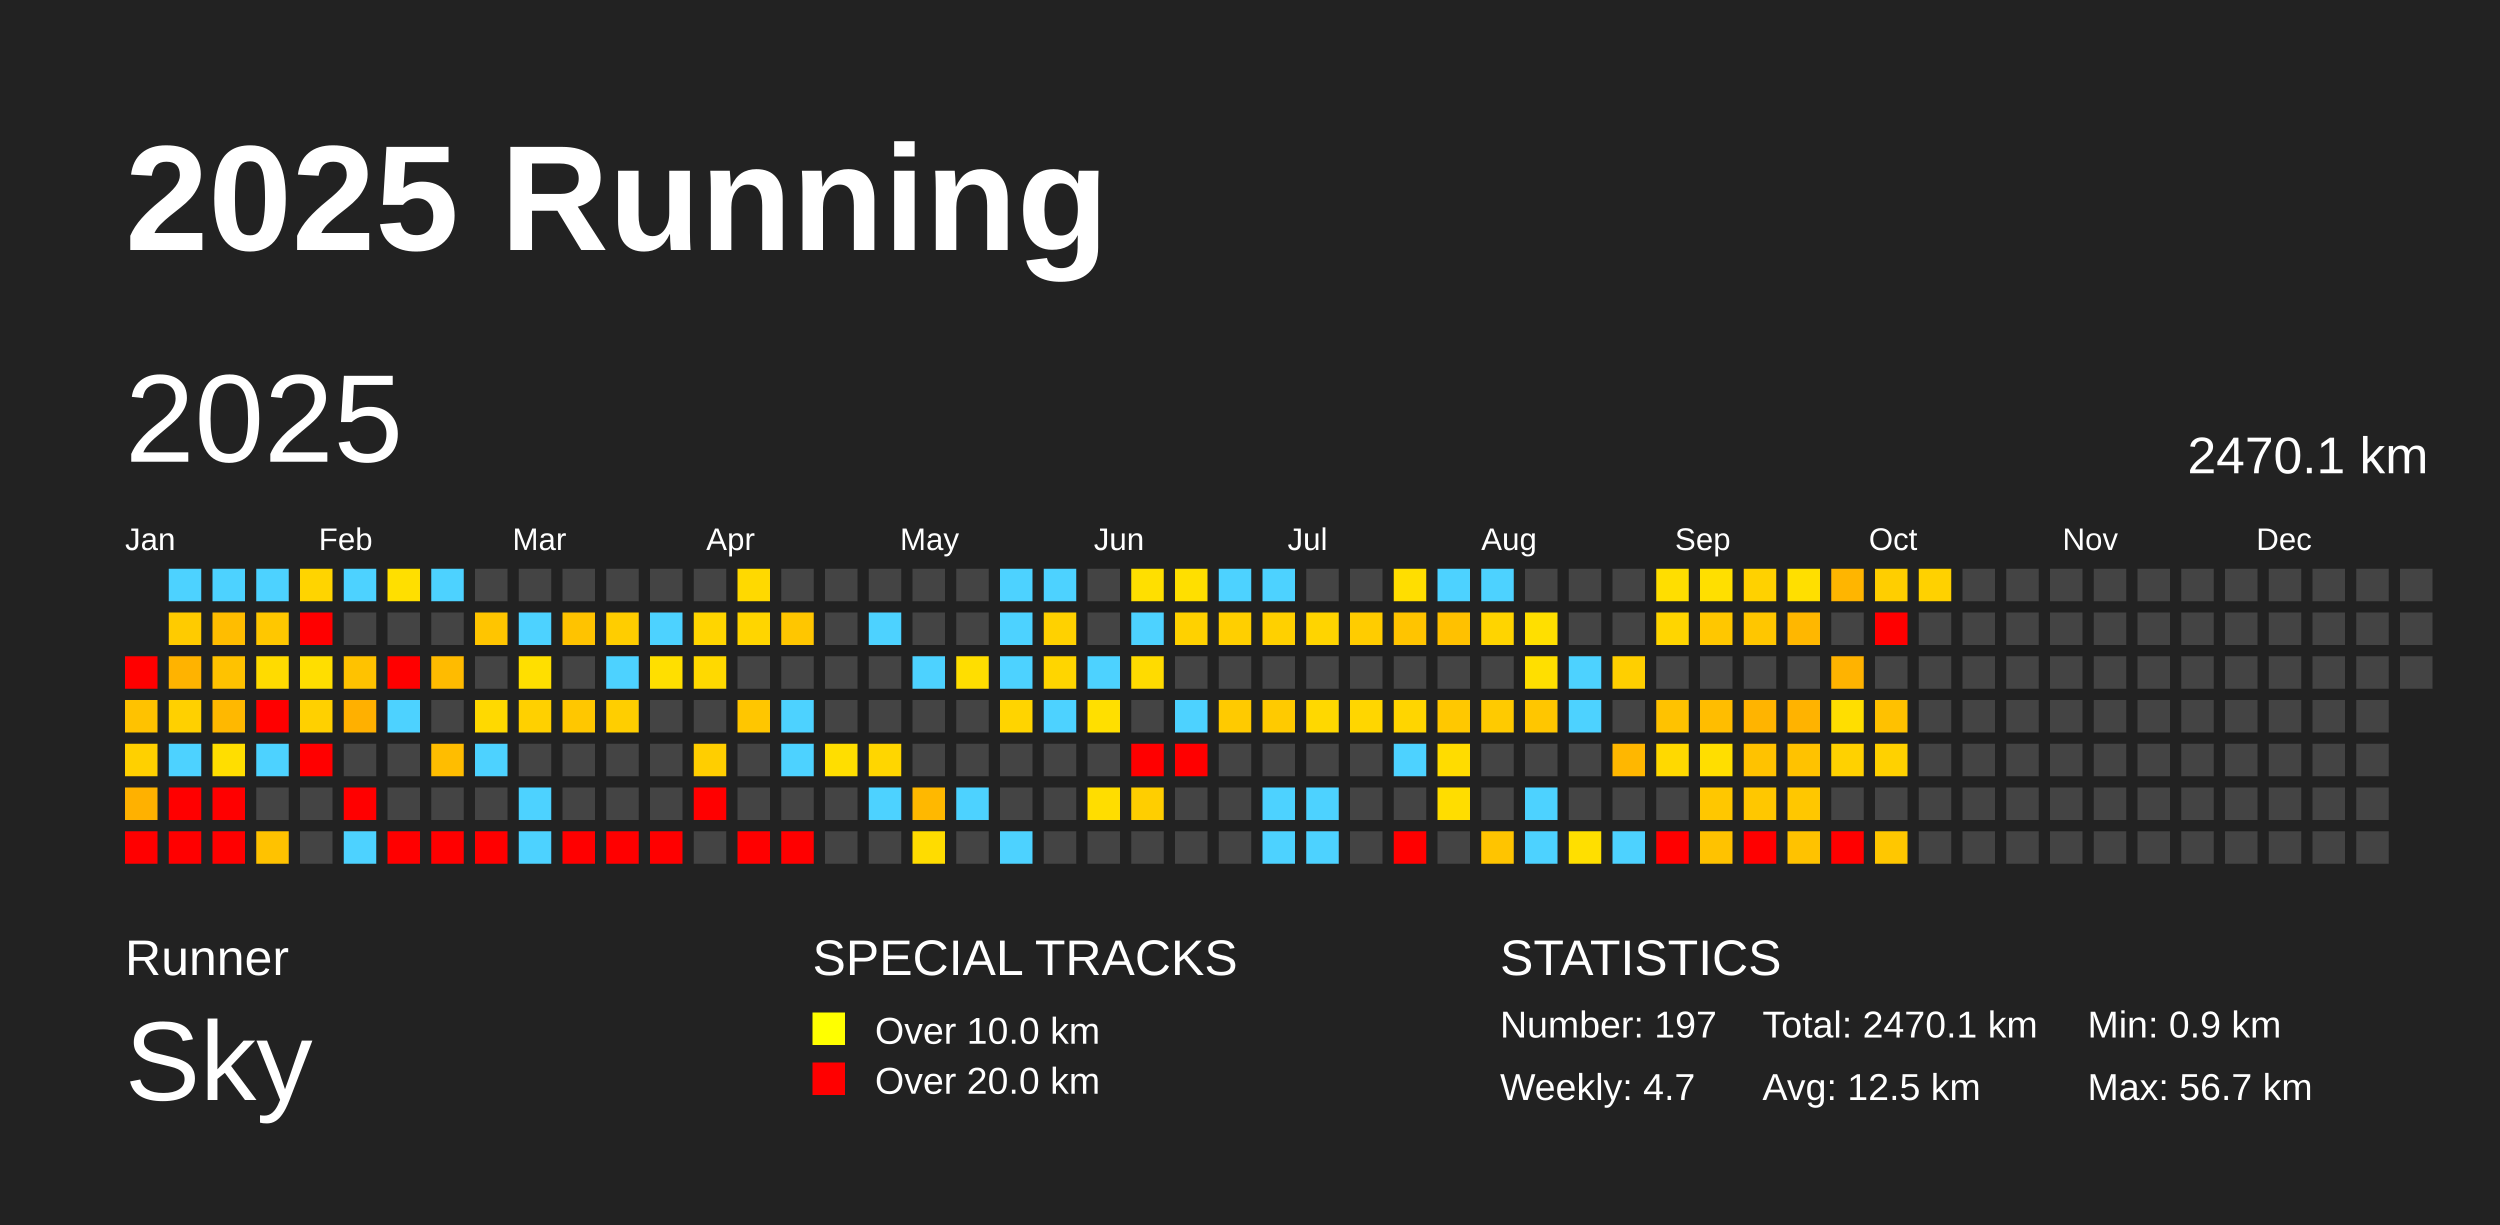
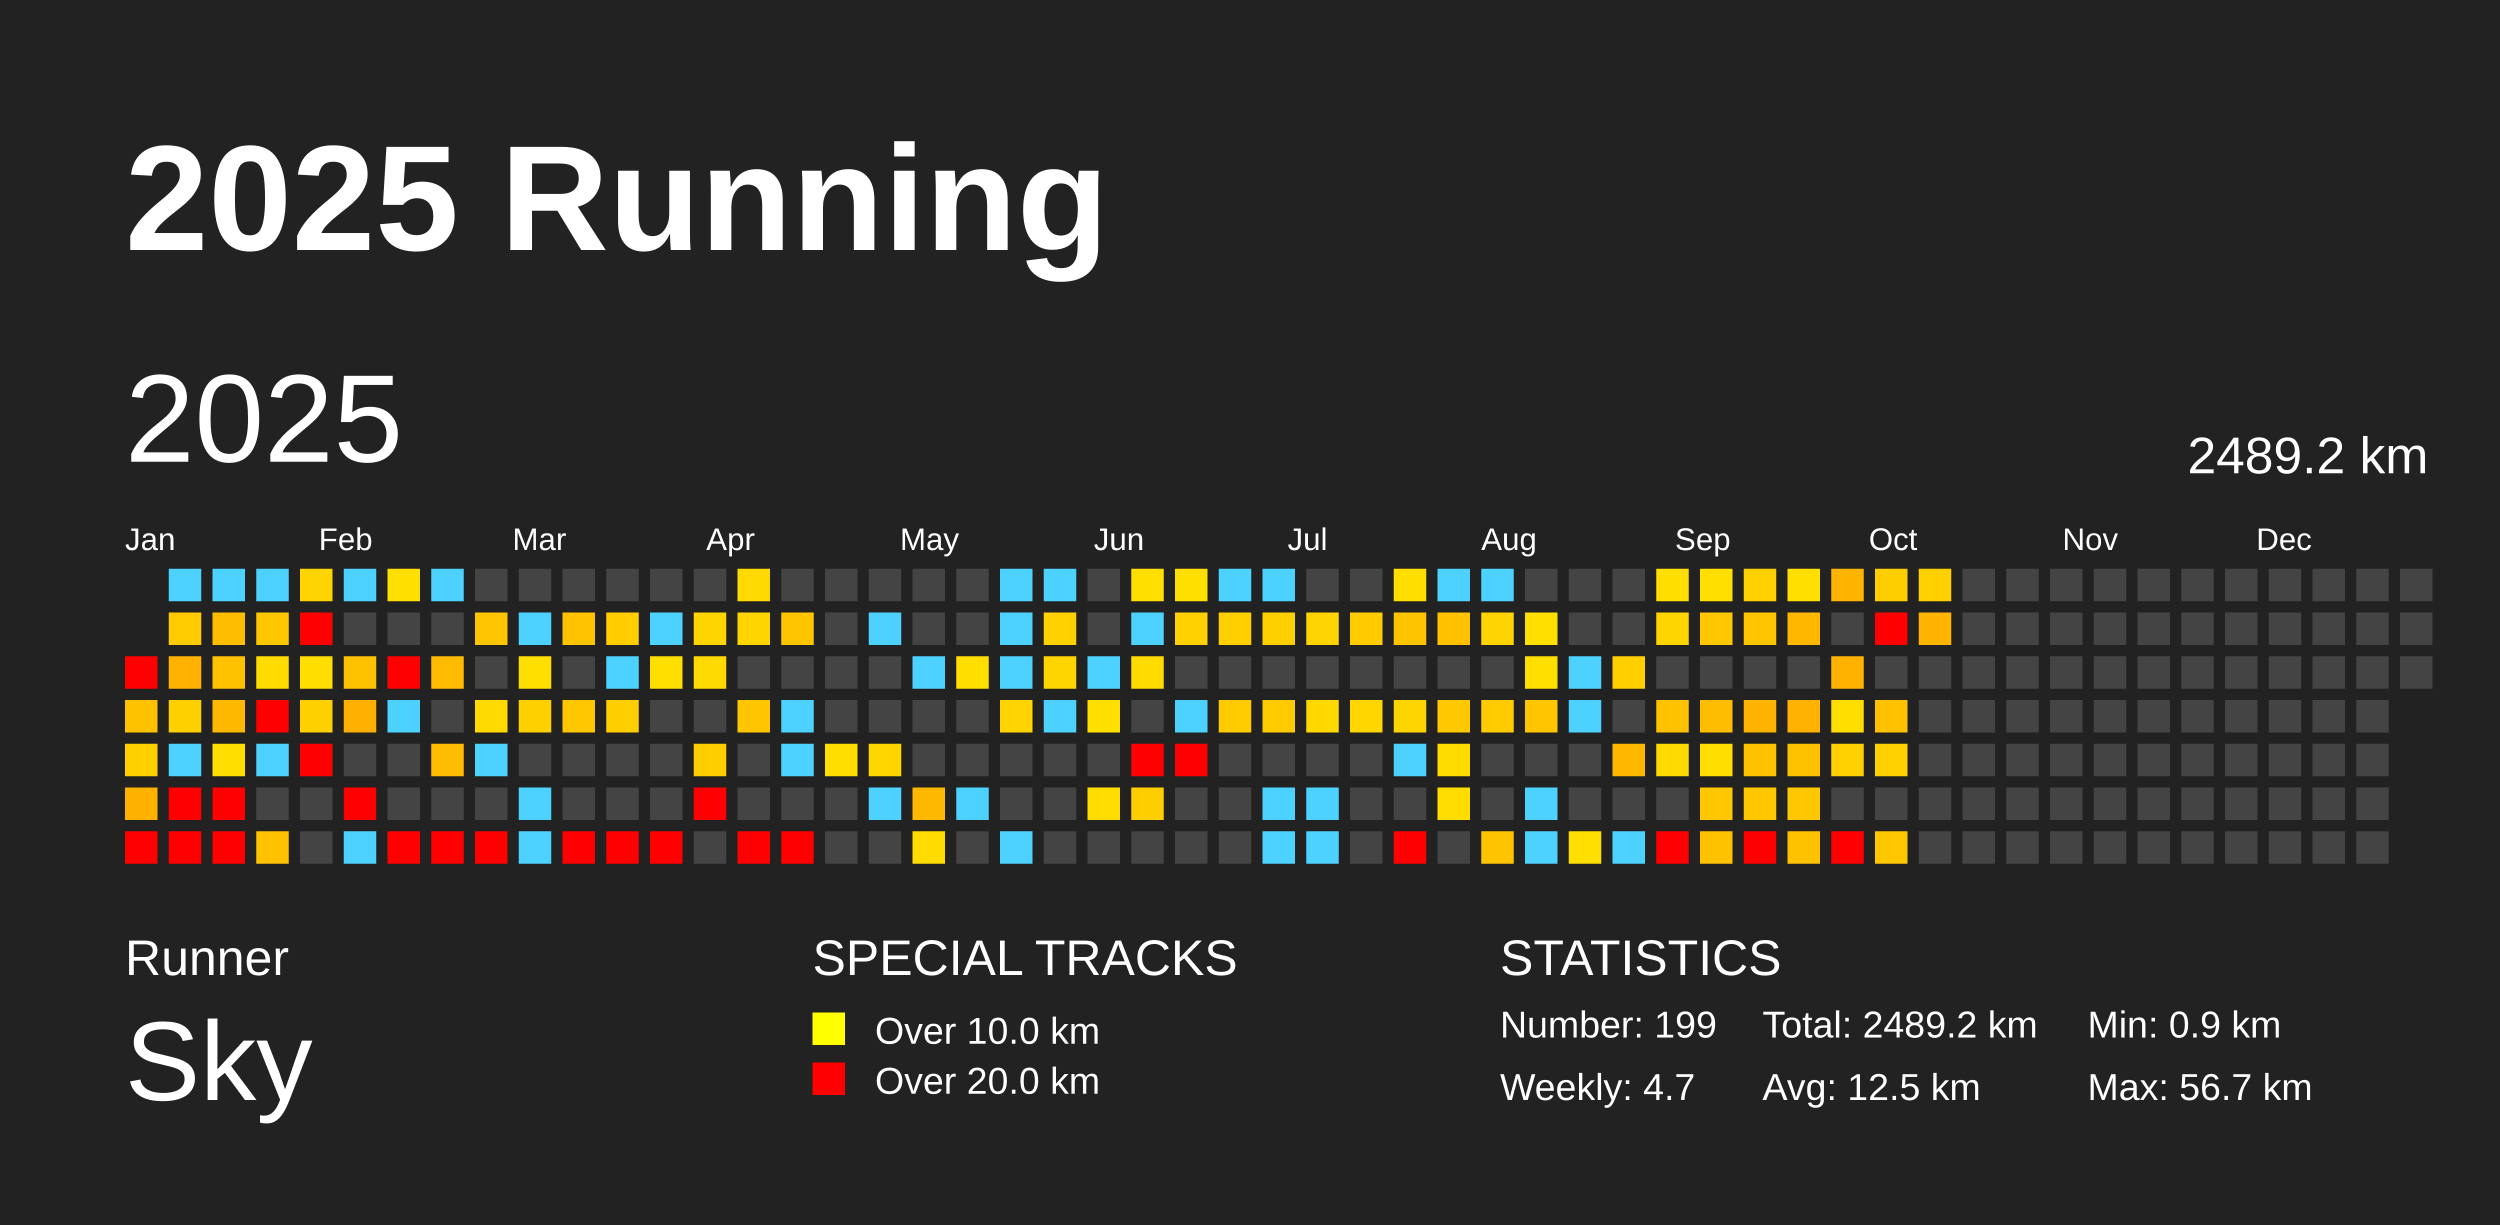
<svg xmlns="http://www.w3.org/2000/svg" baseProfile="full" height="98mm" version="1.1" viewBox="0,0,200,98" width="200mm">
  <defs />
  <rect fill="#222222" height="98" width="200" x="0" y="0" />
  <text fill="#FFFFFF" style="font-size:12px; font-family:Arial; font-weight:bold;" x="10" y="20">2025 Running</text>
  <text fill="#FFFFFF" style="font-size:4px; font-family:Arial" x="10" y="78">Runner</text>
  <text fill="#FFFFFF" style="font-size:9px; font-family:Arial" x="10" y="88">Sky</text>
  <text fill="#FFFFFF" style="font-size:4px; font-family:Arial" x="65" y="78">SPECIAL TRACKS</text>
  <rect fill="yellow" height="2.6" width="2.6" x="65" y="81" />
  <text fill="#FFFFFF" style="font-size:3px; font-family:Arial" x="70" y="83.5">Over 10.0 km</text>
  <rect fill="red" height="2.6" width="2.6" x="65" y="85" />
  <text fill="#FFFFFF" style="font-size:3px; font-family:Arial" x="70" y="87.5">Over 20.0 km</text>
  <text fill="#FFFFFF" style="font-size:4px; font-family:Arial" x="120" y="78">STATISTICS</text>
-   <text fill="#FFFFFF" style="font-size:3px; font-family:Arial" x="120" y="83">Number: 197</text>
+   <text fill="#FFFFFF" style="font-size:3px; font-family:Arial" x="120" y="83">Number: 199</text>
  <text fill="#FFFFFF" style="font-size:3px; font-family:Arial" x="120" y="88">Weekly: 4.7</text>
-   <text fill="#FFFFFF" style="font-size:3px; font-family:Arial" x="141" y="83">Total: 2470.1 km</text>
+   <text fill="#FFFFFF" style="font-size:3px; font-family:Arial" x="141" y="83">Total: 2489.2 km</text>
  <text fill="#FFFFFF" style="font-size:3px; font-family:Arial" x="141" y="88">Avg: 12.5 km</text>
  <text fill="#FFFFFF" style="font-size:3px; font-family:Arial" x="167" y="83">Min: 0.9 km</text>
  <text fill="#FFFFFF" style="font-size:3px; font-family:Arial" x="167" y="88">Max: 56.7 km</text>
  <text dominant-baseline="hanging" fill="#FFFFFF" style="font-size:10.0px; font-family:Arial;" x="10" y="30">2025</text>
-   <text dominant-baseline="hanging" fill="#FFFFFF" style="font-size:4.125px; font-family:Arial;" x="175" y="35">2470.1 km</text>
+   <text dominant-baseline="hanging" fill="#FFFFFF" style="font-size:4.125px; font-family:Arial;" x="175" y="35">2489.2 km</text>
  <text fill="#FFFFFF" style="font-size:2.5px; font-family:Arial" x="10.0" y="44">Jan</text>
  <text fill="#FFFFFF" style="font-size:2.5px; font-family:Arial" x="25.5" y="44">Feb</text>
  <text fill="#FFFFFF" style="font-size:2.5px; font-family:Arial" x="41.0" y="44">Mar</text>
  <text fill="#FFFFFF" style="font-size:2.5px; font-family:Arial" x="56.5" y="44">Apr</text>
  <text fill="#FFFFFF" style="font-size:2.5px; font-family:Arial" x="72.0" y="44">May</text>
  <text fill="#FFFFFF" style="font-size:2.5px; font-family:Arial" x="87.5" y="44">Jun</text>
  <text fill="#FFFFFF" style="font-size:2.5px; font-family:Arial" x="103.0" y="44">Jul</text>
  <text fill="#FFFFFF" style="font-size:2.5px; font-family:Arial" x="118.5" y="44">Aug</text>
  <text fill="#FFFFFF" style="font-size:2.5px; font-family:Arial" x="134.0" y="44">Sep</text>
  <text fill="#FFFFFF" style="font-size:2.5px; font-family:Arial" x="149.5" y="44">Oct</text>
  <text fill="#FFFFFF" style="font-size:2.5px; font-family:Arial" x="165.0" y="44">Nov</text>
  <text fill="#FFFFFF" style="font-size:2.5px; font-family:Arial" x="180.5" y="44">Dec</text>
  <rect fill="red" height="2.6" width="2.6" x="10.0" y="52.5" />
  <rect fill="#ffc200" height="2.6" width="2.6" x="10.0" y="56.0" />
  <rect fill="#ffd000" height="2.6" width="2.6" x="10.0" y="59.5" />
  <rect fill="#ffb100" height="2.6" width="2.6" x="10.0" y="63.0" />
  <rect fill="red" height="2.6" width="2.6" x="10.0" y="66.5" />
  <rect fill="#4dd2ff" height="2.6" width="2.6" x="13.5" y="45.5" />
  <rect fill="#ffcb00" height="2.6" width="2.6" x="13.5" y="49.0" />
  <rect fill="#ffb300" height="2.6" width="2.6" x="13.5" y="52.5" />
  <rect fill="#ffd000" height="2.6" width="2.6" x="13.5" y="56.0" />
  <rect fill="#4dd2ff" height="2.6" width="2.6" x="13.5" y="59.5" />
  <rect fill="red" height="2.6" width="2.6" x="13.5" y="63.0" />
  <rect fill="red" height="2.6" width="2.6" x="13.5" y="66.5" />
  <rect fill="#4dd2ff" height="2.6" width="2.6" x="17.0" y="45.5" />
  <rect fill="#ffbd00" height="2.6" width="2.6" x="17.0" y="49.0" />
  <rect fill="#ffc200" height="2.6" width="2.6" x="17.0" y="52.5" />
  <rect fill="#ffb800" height="2.6" width="2.6" x="17.0" y="56.0" />
  <rect fill="#ffde00" height="2.6" width="2.6" x="17.0" y="59.5" />
  <rect fill="red" height="2.6" width="2.6" x="17.0" y="63.0" />
  <rect fill="red" height="2.6" width="2.6" x="17.0" y="66.5" />
  <rect fill="#4dd2ff" height="2.6" width="2.6" x="20.5" y="45.5" />
  <rect fill="#ffc700" height="2.6" width="2.6" x="20.5" y="49.0" />
  <rect fill="#ffdb00" height="2.6" width="2.6" x="20.5" y="52.5" />
  <rect fill="red" height="2.6" width="2.6" x="20.5" y="56.0" />
  <rect fill="#4dd2ff" height="2.6" width="2.6" x="20.5" y="59.5" />
  <rect fill="#444444" height="2.6" width="2.6" x="20.5" y="63.0" />
  <rect fill="#ffc200" height="2.6" width="2.6" x="20.5" y="66.5" />
  <rect fill="#ffd400" height="2.6" width="2.6" x="24.0" y="45.5" />
  <rect fill="red" height="2.6" width="2.6" x="24.0" y="49.0" />
  <rect fill="#ffde00" height="2.6" width="2.6" x="24.0" y="52.5" />
  <rect fill="#ffd000" height="2.6" width="2.6" x="24.0" y="56.0" />
  <rect fill="red" height="2.6" width="2.6" x="24.0" y="59.5" />
  <rect fill="#444444" height="2.6" width="2.6" x="24.0" y="63.0" />
  <rect fill="#444444" height="2.6" width="2.6" x="24.0" y="66.5" />
  <rect fill="#4dd2ff" height="2.6" width="2.6" x="27.5" y="45.5" />
  <rect fill="#444444" height="2.6" width="2.6" x="27.5" y="49.0" />
  <rect fill="#ffc200" height="2.6" width="2.6" x="27.5" y="52.5" />
  <rect fill="#ffb000" height="2.6" width="2.6" x="27.5" y="56.0" />
  <rect fill="#444444" height="2.6" width="2.6" x="27.5" y="59.5" />
  <rect fill="red" height="2.6" width="2.6" x="27.5" y="63.0" />
  <rect fill="#4dd2ff" height="2.6" width="2.6" x="27.5" y="66.5" />
  <rect fill="#ffdf00" height="2.6" width="2.6" x="31.0" y="45.5" />
  <rect fill="#444444" height="2.6" width="2.6" x="31.0" y="49.0" />
  <rect fill="red" height="2.6" width="2.6" x="31.0" y="52.5" />
  <rect fill="#4dd2ff" height="2.6" width="2.6" x="31.0" y="56.0" />
  <rect fill="#444444" height="2.6" width="2.6" x="31.0" y="59.5" />
  <rect fill="#444444" height="2.6" width="2.6" x="31.0" y="63.0" />
  <rect fill="red" height="2.6" width="2.6" x="31.0" y="66.5" />
  <rect fill="#4dd2ff" height="2.6" width="2.6" x="34.5" y="45.5" />
  <rect fill="#444444" height="2.6" width="2.6" x="34.5" y="49.0" />
  <rect fill="#ffbb00" height="2.6" width="2.6" x="34.5" y="52.5" />
  <rect fill="#444444" height="2.6" width="2.6" x="34.5" y="56.0" />
  <rect fill="#ffbd00" height="2.6" width="2.6" x="34.5" y="59.5" />
  <rect fill="#444444" height="2.6" width="2.6" x="34.5" y="63.0" />
  <rect fill="red" height="2.6" width="2.6" x="34.5" y="66.5" />
  <rect fill="#444444" height="2.6" width="2.6" x="38.0" y="45.5" />
  <rect fill="#ffc500" height="2.6" width="2.6" x="38.0" y="49.0" />
  <rect fill="#444444" height="2.6" width="2.6" x="38.0" y="52.5" />
  <rect fill="#ffd900" height="2.6" width="2.6" x="38.0" y="56.0" />
  <rect fill="#4dd2ff" height="2.6" width="2.6" x="38.0" y="59.5" />
  <rect fill="#444444" height="2.6" width="2.6" x="38.0" y="63.0" />
  <rect fill="red" height="2.6" width="2.6" x="38.0" y="66.5" />
  <rect fill="#444444" height="2.6" width="2.6" x="41.5" y="45.5" />
  <rect fill="#4dd2ff" height="2.6" width="2.6" x="41.5" y="49.0" />
  <rect fill="#ffdf00" height="2.6" width="2.6" x="41.5" y="52.5" />
  <rect fill="#ffd000" height="2.6" width="2.6" x="41.5" y="56.0" />
  <rect fill="#444444" height="2.6" width="2.6" x="41.5" y="59.5" />
  <rect fill="#4dd2ff" height="2.6" width="2.6" x="41.5" y="63.0" />
  <rect fill="#4dd2ff" height="2.6" width="2.6" x="41.5" y="66.5" />
  <rect fill="#444444" height="2.6" width="2.6" x="45.0" y="45.5" />
  <rect fill="#ffc300" height="2.6" width="2.6" x="45.0" y="49.0" />
  <rect fill="#444444" height="2.6" width="2.6" x="45.0" y="52.5" />
  <rect fill="#ffc700" height="2.6" width="2.6" x="45.0" y="56.0" />
  <rect fill="#444444" height="2.6" width="2.6" x="45.0" y="59.5" />
  <rect fill="#444444" height="2.6" width="2.6" x="45.0" y="63.0" />
  <rect fill="red" height="2.6" width="2.6" x="45.0" y="66.5" />
  <rect fill="#444444" height="2.6" width="2.6" x="48.5" y="45.5" />
  <rect fill="#ffcd00" height="2.6" width="2.6" x="48.5" y="49.0" />
  <rect fill="#4dd2ff" height="2.6" width="2.6" x="48.5" y="52.5" />
  <rect fill="#ffce00" height="2.6" width="2.6" x="48.5" y="56.0" />
  <rect fill="#444444" height="2.6" width="2.6" x="48.5" y="59.5" />
  <rect fill="#444444" height="2.6" width="2.6" x="48.5" y="63.0" />
  <rect fill="red" height="2.6" width="2.6" x="48.5" y="66.5" />
  <rect fill="#444444" height="2.6" width="2.6" x="52.0" y="45.5" />
  <rect fill="#4dd2ff" height="2.6" width="2.6" x="52.0" y="49.0" />
  <rect fill="#ffdf00" height="2.6" width="2.6" x="52.0" y="52.5" />
  <rect fill="#444444" height="2.6" width="2.6" x="52.0" y="56.0" />
  <rect fill="#444444" height="2.6" width="2.6" x="52.0" y="59.5" />
  <rect fill="#444444" height="2.6" width="2.6" x="52.0" y="63.0" />
  <rect fill="red" height="2.6" width="2.6" x="52.0" y="66.5" />
  <rect fill="#444444" height="2.6" width="2.6" x="55.5" y="45.5" />
  <rect fill="#ffd500" height="2.6" width="2.6" x="55.5" y="49.0" />
  <rect fill="#ffd900" height="2.6" width="2.6" x="55.5" y="52.5" />
  <rect fill="#444444" height="2.6" width="2.6" x="55.5" y="56.0" />
  <rect fill="#ffce00" height="2.6" width="2.6" x="55.5" y="59.5" />
  <rect fill="red" height="2.6" width="2.6" x="55.5" y="63.0" />
  <rect fill="#444444" height="2.6" width="2.6" x="55.5" y="66.5" />
  <rect fill="#ffd900" height="2.6" width="2.6" x="59.0" y="45.5" />
  <rect fill="#ffd500" height="2.6" width="2.6" x="59.0" y="49.0" />
  <rect fill="#444444" height="2.6" width="2.6" x="59.0" y="52.5" />
  <rect fill="#ffc600" height="2.6" width="2.6" x="59.0" y="56.0" />
  <rect fill="#444444" height="2.6" width="2.6" x="59.0" y="59.5" />
  <rect fill="#444444" height="2.6" width="2.6" x="59.0" y="63.0" />
  <rect fill="red" height="2.6" width="2.6" x="59.0" y="66.5" />
  <rect fill="#444444" height="2.6" width="2.6" x="62.5" y="45.5" />
  <rect fill="#ffc600" height="2.6" width="2.6" x="62.5" y="49.0" />
  <rect fill="#444444" height="2.6" width="2.6" x="62.5" y="52.5" />
  <rect fill="#4dd2ff" height="2.6" width="2.6" x="62.5" y="56.0" />
  <rect fill="#4dd2ff" height="2.6" width="2.6" x="62.5" y="59.5" />
  <rect fill="#444444" height="2.6" width="2.6" x="62.5" y="63.0" />
  <rect fill="red" height="2.6" width="2.6" x="62.5" y="66.5" />
  <rect fill="#444444" height="2.6" width="2.6" x="66.0" y="45.5" />
  <rect fill="#444444" height="2.6" width="2.6" x="66.0" y="49.0" />
  <rect fill="#444444" height="2.6" width="2.6" x="66.0" y="52.5" />
  <rect fill="#444444" height="2.6" width="2.6" x="66.0" y="56.0" />
  <rect fill="#ffde00" height="2.6" width="2.6" x="66.0" y="59.5" />
  <rect fill="#444444" height="2.6" width="2.6" x="66.0" y="63.0" />
  <rect fill="#444444" height="2.6" width="2.6" x="66.0" y="66.5" />
  <rect fill="#444444" height="2.6" width="2.6" x="69.5" y="45.5" />
  <rect fill="#4dd2ff" height="2.6" width="2.6" x="69.5" y="49.0" />
  <rect fill="#444444" height="2.6" width="2.6" x="69.5" y="52.5" />
  <rect fill="#444444" height="2.6" width="2.6" x="69.5" y="56.0" />
  <rect fill="#ffd600" height="2.6" width="2.6" x="69.5" y="59.5" />
  <rect fill="#4dd2ff" height="2.6" width="2.6" x="69.5" y="63.0" />
  <rect fill="#444444" height="2.6" width="2.6" x="69.5" y="66.5" />
  <rect fill="#444444" height="2.6" width="2.6" x="73.0" y="45.5" />
  <rect fill="#444444" height="2.6" width="2.6" x="73.0" y="49.0" />
  <rect fill="#4dd2ff" height="2.6" width="2.6" x="73.0" y="52.5" />
  <rect fill="#444444" height="2.6" width="2.6" x="73.0" y="56.0" />
  <rect fill="#444444" height="2.6" width="2.6" x="73.0" y="59.5" />
  <rect fill="#ffb800" height="2.6" width="2.6" x="73.0" y="63.0" />
  <rect fill="#ffdc00" height="2.6" width="2.6" x="73.0" y="66.5" />
  <rect fill="#444444" height="2.6" width="2.6" x="76.5" y="45.5" />
  <rect fill="#444444" height="2.6" width="2.6" x="76.5" y="49.0" />
  <rect fill="#ffde00" height="2.6" width="2.6" x="76.5" y="52.5" />
  <rect fill="#444444" height="2.6" width="2.6" x="76.5" y="56.0" />
  <rect fill="#444444" height="2.6" width="2.6" x="76.5" y="59.5" />
  <rect fill="#4dd2ff" height="2.6" width="2.6" x="76.5" y="63.0" />
  <rect fill="#444444" height="2.6" width="2.6" x="76.5" y="66.5" />
  <rect fill="#4dd2ff" height="2.6" width="2.6" x="80.0" y="45.5" />
  <rect fill="#4dd2ff" height="2.6" width="2.6" x="80.0" y="49.0" />
  <rect fill="#4dd2ff" height="2.6" width="2.6" x="80.0" y="52.5" />
  <rect fill="#ffd400" height="2.6" width="2.6" x="80.0" y="56.0" />
  <rect fill="#444444" height="2.6" width="2.6" x="80.0" y="59.5" />
  <rect fill="#444444" height="2.6" width="2.6" x="80.0" y="63.0" />
  <rect fill="#4dd2ff" height="2.6" width="2.6" x="80.0" y="66.5" />
  <rect fill="#4dd2ff" height="2.6" width="2.6" x="83.5" y="45.5" />
  <rect fill="#ffd100" height="2.6" width="2.6" x="83.5" y="49.0" />
  <rect fill="#ffd500" height="2.6" width="2.6" x="83.5" y="52.5" />
  <rect fill="#4dd2ff" height="2.6" width="2.6" x="83.5" y="56.0" />
  <rect fill="#444444" height="2.6" width="2.6" x="83.5" y="59.5" />
  <rect fill="#444444" height="2.6" width="2.6" x="83.5" y="63.0" />
  <rect fill="#444444" height="2.6" width="2.6" x="83.5" y="66.5" />
  <rect fill="#444444" height="2.6" width="2.6" x="87.0" y="45.5" />
  <rect fill="#444444" height="2.6" width="2.6" x="87.0" y="49.0" />
  <rect fill="#4dd2ff" height="2.6" width="2.6" x="87.0" y="52.5" />
  <rect fill="#ffdf00" height="2.6" width="2.6" x="87.0" y="56.0" />
  <rect fill="#444444" height="2.6" width="2.6" x="87.0" y="59.5" />
  <rect fill="#ffdd00" height="2.6" width="2.6" x="87.0" y="63.0" />
  <rect fill="#444444" height="2.6" width="2.6" x="87.0" y="66.5" />
  <rect fill="#ffdf00" height="2.6" width="2.6" x="90.5" y="45.5" />
  <rect fill="#4dd2ff" height="2.6" width="2.6" x="90.5" y="49.0" />
  <rect fill="#ffdb00" height="2.6" width="2.6" x="90.5" y="52.5" />
  <rect fill="#444444" height="2.6" width="2.6" x="90.5" y="56.0" />
  <rect fill="red" height="2.6" width="2.6" x="90.5" y="59.5" />
  <rect fill="#ffce00" height="2.6" width="2.6" x="90.5" y="63.0" />
  <rect fill="#444444" height="2.6" width="2.6" x="90.5" y="66.5" />
  <rect fill="#ffdf00" height="2.6" width="2.6" x="94.0" y="45.5" />
  <rect fill="#ffd100" height="2.6" width="2.6" x="94.0" y="49.0" />
  <rect fill="#444444" height="2.6" width="2.6" x="94.0" y="52.5" />
  <rect fill="#4dd2ff" height="2.6" width="2.6" x="94.0" y="56.0" />
  <rect fill="red" height="2.6" width="2.6" x="94.0" y="59.5" />
  <rect fill="#444444" height="2.6" width="2.6" x="94.0" y="63.0" />
  <rect fill="#444444" height="2.6" width="2.6" x="94.0" y="66.5" />
  <rect fill="#4dd2ff" height="2.6" width="2.6" x="97.5" y="45.5" />
  <rect fill="#ffcf00" height="2.6" width="2.6" x="97.5" y="49.0" />
  <rect fill="#444444" height="2.6" width="2.6" x="97.5" y="52.5" />
  <rect fill="#ffca00" height="2.6" width="2.6" x="97.5" y="56.0" />
  <rect fill="#444444" height="2.6" width="2.6" x="97.5" y="59.5" />
  <rect fill="#444444" height="2.6" width="2.6" x="97.5" y="63.0" />
  <rect fill="#444444" height="2.6" width="2.6" x="97.5" y="66.5" />
  <rect fill="#4dd2ff" height="2.6" width="2.6" x="101.0" y="45.5" />
  <rect fill="#ffd000" height="2.6" width="2.6" x="101.0" y="49.0" />
  <rect fill="#444444" height="2.6" width="2.6" x="101.0" y="52.5" />
  <rect fill="#ffca00" height="2.6" width="2.6" x="101.0" y="56.0" />
  <rect fill="#444444" height="2.6" width="2.6" x="101.0" y="59.5" />
  <rect fill="#4dd2ff" height="2.6" width="2.6" x="101.0" y="63.0" />
  <rect fill="#4dd2ff" height="2.6" width="2.6" x="101.0" y="66.5" />
  <rect fill="#444444" height="2.6" width="2.6" x="104.5" y="45.5" />
  <rect fill="#ffd400" height="2.6" width="2.6" x="104.5" y="49.0" />
  <rect fill="#444444" height="2.6" width="2.6" x="104.5" y="52.5" />
  <rect fill="#ffd800" height="2.6" width="2.6" x="104.5" y="56.0" />
  <rect fill="#444444" height="2.6" width="2.6" x="104.5" y="59.5" />
  <rect fill="#4dd2ff" height="2.6" width="2.6" x="104.5" y="63.0" />
  <rect fill="#4dd2ff" height="2.6" width="2.6" x="104.5" y="66.5" />
  <rect fill="#444444" height="2.6" width="2.6" x="108.0" y="45.5" />
  <rect fill="#ffcc00" height="2.6" width="2.6" x="108.0" y="49.0" />
  <rect fill="#444444" height="2.6" width="2.6" x="108.0" y="52.5" />
  <rect fill="#ffd600" height="2.6" width="2.6" x="108.0" y="56.0" />
  <rect fill="#444444" height="2.6" width="2.6" x="108.0" y="59.5" />
  <rect fill="#444444" height="2.6" width="2.6" x="108.0" y="63.0" />
  <rect fill="#444444" height="2.6" width="2.6" x="108.0" y="66.5" />
  <rect fill="#ffde00" height="2.6" width="2.6" x="111.5" y="45.5" />
  <rect fill="#ffc400" height="2.6" width="2.6" x="111.5" y="49.0" />
  <rect fill="#444444" height="2.6" width="2.6" x="111.5" y="52.5" />
  <rect fill="#ffd500" height="2.6" width="2.6" x="111.5" y="56.0" />
  <rect fill="#4dd2ff" height="2.6" width="2.6" x="111.5" y="59.5" />
  <rect fill="#444444" height="2.6" width="2.6" x="111.5" y="63.0" />
  <rect fill="red" height="2.6" width="2.6" x="111.5" y="66.5" />
  <rect fill="#4dd2ff" height="2.6" width="2.6" x="115.0" y="45.5" />
  <rect fill="#ffc100" height="2.6" width="2.6" x="115.0" y="49.0" />
  <rect fill="#444444" height="2.6" width="2.6" x="115.0" y="52.5" />
  <rect fill="#ffc800" height="2.6" width="2.6" x="115.0" y="56.0" />
  <rect fill="#ffdc00" height="2.6" width="2.6" x="115.0" y="59.5" />
  <rect fill="#ffdd00" height="2.6" width="2.6" x="115.0" y="63.0" />
  <rect fill="#444444" height="2.6" width="2.6" x="115.0" y="66.5" />
  <rect fill="#4dd2ff" height="2.6" width="2.6" x="118.5" y="45.5" />
  <rect fill="#ffd400" height="2.6" width="2.6" x="118.5" y="49.0" />
  <rect fill="#444444" height="2.6" width="2.6" x="118.5" y="52.5" />
  <rect fill="#ffca00" height="2.6" width="2.6" x="118.5" y="56.0" />
  <rect fill="#444444" height="2.6" width="2.6" x="118.5" y="59.5" />
  <rect fill="#444444" height="2.6" width="2.6" x="118.5" y="63.0" />
  <rect fill="#ffc400" height="2.6" width="2.6" x="118.5" y="66.5" />
  <rect fill="#444444" height="2.6" width="2.6" x="122.0" y="45.5" />
  <rect fill="#ffdf00" height="2.6" width="2.6" x="122.0" y="49.0" />
  <rect fill="#ffdf00" height="2.6" width="2.6" x="122.0" y="52.5" />
  <rect fill="#ffc600" height="2.6" width="2.6" x="122.0" y="56.0" />
  <rect fill="#444444" height="2.6" width="2.6" x="122.0" y="59.5" />
  <rect fill="#4dd2ff" height="2.6" width="2.6" x="122.0" y="63.0" />
  <rect fill="#4dd2ff" height="2.6" width="2.6" x="122.0" y="66.5" />
  <rect fill="#444444" height="2.6" width="2.6" x="125.5" y="45.5" />
  <rect fill="#444444" height="2.6" width="2.6" x="125.5" y="49.0" />
  <rect fill="#4dd2ff" height="2.6" width="2.6" x="125.5" y="52.5" />
  <rect fill="#4dd2ff" height="2.6" width="2.6" x="125.5" y="56.0" />
  <rect fill="#444444" height="2.6" width="2.6" x="125.5" y="59.5" />
  <rect fill="#444444" height="2.6" width="2.6" x="125.5" y="63.0" />
  <rect fill="#ffdf00" height="2.6" width="2.6" x="125.5" y="66.5" />
  <rect fill="#444444" height="2.6" width="2.6" x="129.0" y="45.5" />
  <rect fill="#444444" height="2.6" width="2.6" x="129.0" y="49.0" />
  <rect fill="#ffcf00" height="2.6" width="2.6" x="129.0" y="52.5" />
  <rect fill="#444444" height="2.6" width="2.6" x="129.0" y="56.0" />
  <rect fill="#ffb700" height="2.6" width="2.6" x="129.0" y="59.5" />
  <rect fill="#444444" height="2.6" width="2.6" x="129.0" y="63.0" />
  <rect fill="#4dd2ff" height="2.6" width="2.6" x="129.0" y="66.5" />
  <rect fill="#ffde00" height="2.6" width="2.6" x="132.5" y="45.5" />
  <rect fill="#ffd500" height="2.6" width="2.6" x="132.5" y="49.0" />
  <rect fill="#444444" height="2.6" width="2.6" x="132.5" y="52.5" />
  <rect fill="#ffc200" height="2.6" width="2.6" x="132.5" y="56.0" />
  <rect fill="#ffd900" height="2.6" width="2.6" x="132.5" y="59.5" />
  <rect fill="#444444" height="2.6" width="2.6" x="132.5" y="63.0" />
  <rect fill="red" height="2.6" width="2.6" x="132.5" y="66.5" />
  <rect fill="#ffdf00" height="2.6" width="2.6" x="136.0" y="45.5" />
  <rect fill="#ffc700" height="2.6" width="2.6" x="136.0" y="49.0" />
  <rect fill="#444444" height="2.6" width="2.6" x="136.0" y="52.5" />
  <rect fill="#ffbd00" height="2.6" width="2.6" x="136.0" y="56.0" />
  <rect fill="#ffde00" height="2.6" width="2.6" x="136.0" y="59.5" />
  <rect fill="#ffc700" height="2.6" width="2.6" x="136.0" y="63.0" />
  <rect fill="#ffc200" height="2.6" width="2.6" x="136.0" y="66.5" />
  <rect fill="#ffd100" height="2.6" width="2.6" x="139.5" y="45.5" />
  <rect fill="#ffc600" height="2.6" width="2.6" x="139.5" y="49.0" />
  <rect fill="#444444" height="2.6" width="2.6" x="139.5" y="52.5" />
  <rect fill="#ffb400" height="2.6" width="2.6" x="139.5" y="56.0" />
  <rect fill="#ffc200" height="2.6" width="2.6" x="139.5" y="59.5" />
  <rect fill="#ffc700" height="2.6" width="2.6" x="139.5" y="63.0" />
  <rect fill="red" height="2.6" width="2.6" x="139.5" y="66.5" />
  <rect fill="#ffdf00" height="2.6" width="2.6" x="143.0" y="45.5" />
  <rect fill="#ffb700" height="2.6" width="2.6" x="143.0" y="49.0" />
  <rect fill="#444444" height="2.6" width="2.6" x="143.0" y="52.5" />
  <rect fill="#ffb300" height="2.6" width="2.6" x="143.0" y="56.0" />
  <rect fill="#ffc200" height="2.6" width="2.6" x="143.0" y="59.5" />
  <rect fill="#ffc700" height="2.6" width="2.6" x="143.0" y="63.0" />
  <rect fill="#ffc200" height="2.6" width="2.6" x="143.0" y="66.5" />
  <rect fill="#ffb500" height="2.6" width="2.6" x="146.5" y="45.5" />
  <rect fill="#444444" height="2.6" width="2.6" x="146.5" y="49.0" />
  <rect fill="#ffb300" height="2.6" width="2.6" x="146.5" y="52.5" />
  <rect fill="#ffde00" height="2.6" width="2.6" x="146.5" y="56.0" />
  <rect fill="#ffd100" height="2.6" width="2.6" x="146.5" y="59.5" />
  <rect fill="#444444" height="2.6" width="2.6" x="146.5" y="63.0" />
  <rect fill="red" height="2.6" width="2.6" x="146.5" y="66.5" />
  <rect fill="#ffce00" height="2.6" width="2.6" x="150.0" y="45.5" />
  <rect fill="red" height="2.6" width="2.6" x="150.0" y="49.0" />
  <rect fill="#444444" height="2.6" width="2.6" x="150.0" y="52.5" />
  <rect fill="#ffc100" height="2.6" width="2.6" x="150.0" y="56.0" />
  <rect fill="#ffd100" height="2.6" width="2.6" x="150.0" y="59.5" />
  <rect fill="#444444" height="2.6" width="2.6" x="150.0" y="63.0" />
  <rect fill="#ffc700" height="2.6" width="2.6" x="150.0" y="66.5" />
  <rect fill="#ffd100" height="2.6" width="2.6" x="153.5" y="45.5" />
-   <rect fill="#444444" height="2.6" width="2.6" x="153.5" y="49.0" />
+   <rect fill="#ffb400" height="2.6" width="2.6" x="153.5" y="49.0" />
  <rect fill="#444444" height="2.6" width="2.6" x="153.5" y="52.5" />
  <rect fill="#444444" height="2.6" width="2.6" x="153.5" y="56.0" />
  <rect fill="#444444" height="2.6" width="2.6" x="153.5" y="59.5" />
  <rect fill="#444444" height="2.6" width="2.6" x="153.5" y="63.0" />
  <rect fill="#444444" height="2.6" width="2.6" x="153.5" y="66.5" />
  <rect fill="#444444" height="2.6" width="2.6" x="157.0" y="45.5" />
  <rect fill="#444444" height="2.6" width="2.6" x="157.0" y="49.0" />
  <rect fill="#444444" height="2.6" width="2.6" x="157.0" y="52.5" />
  <rect fill="#444444" height="2.6" width="2.6" x="157.0" y="56.0" />
  <rect fill="#444444" height="2.6" width="2.6" x="157.0" y="59.5" />
  <rect fill="#444444" height="2.6" width="2.6" x="157.0" y="63.0" />
  <rect fill="#444444" height="2.6" width="2.6" x="157.0" y="66.5" />
  <rect fill="#444444" height="2.6" width="2.6" x="160.5" y="45.5" />
  <rect fill="#444444" height="2.6" width="2.6" x="160.5" y="49.0" />
  <rect fill="#444444" height="2.6" width="2.6" x="160.5" y="52.5" />
  <rect fill="#444444" height="2.6" width="2.6" x="160.5" y="56.0" />
  <rect fill="#444444" height="2.6" width="2.6" x="160.5" y="59.5" />
  <rect fill="#444444" height="2.6" width="2.6" x="160.5" y="63.0" />
  <rect fill="#444444" height="2.6" width="2.6" x="160.5" y="66.5" />
  <rect fill="#444444" height="2.6" width="2.6" x="164.0" y="45.5" />
  <rect fill="#444444" height="2.6" width="2.6" x="164.0" y="49.0" />
  <rect fill="#444444" height="2.6" width="2.6" x="164.0" y="52.5" />
  <rect fill="#444444" height="2.6" width="2.6" x="164.0" y="56.0" />
  <rect fill="#444444" height="2.6" width="2.6" x="164.0" y="59.5" />
  <rect fill="#444444" height="2.6" width="2.6" x="164.0" y="63.0" />
  <rect fill="#444444" height="2.6" width="2.6" x="164.0" y="66.5" />
  <rect fill="#444444" height="2.6" width="2.6" x="167.5" y="45.5" />
  <rect fill="#444444" height="2.6" width="2.6" x="167.5" y="49.0" />
  <rect fill="#444444" height="2.6" width="2.6" x="167.5" y="52.5" />
  <rect fill="#444444" height="2.6" width="2.6" x="167.5" y="56.0" />
  <rect fill="#444444" height="2.6" width="2.6" x="167.5" y="59.5" />
  <rect fill="#444444" height="2.6" width="2.6" x="167.5" y="63.0" />
  <rect fill="#444444" height="2.6" width="2.6" x="167.5" y="66.5" />
  <rect fill="#444444" height="2.6" width="2.6" x="171.0" y="45.5" />
  <rect fill="#444444" height="2.6" width="2.6" x="171.0" y="49.0" />
  <rect fill="#444444" height="2.6" width="2.6" x="171.0" y="52.5" />
  <rect fill="#444444" height="2.6" width="2.6" x="171.0" y="56.0" />
  <rect fill="#444444" height="2.6" width="2.6" x="171.0" y="59.5" />
  <rect fill="#444444" height="2.6" width="2.6" x="171.0" y="63.0" />
  <rect fill="#444444" height="2.6" width="2.6" x="171.0" y="66.5" />
  <rect fill="#444444" height="2.6" width="2.6" x="174.5" y="45.5" />
  <rect fill="#444444" height="2.6" width="2.6" x="174.5" y="49.0" />
  <rect fill="#444444" height="2.6" width="2.6" x="174.5" y="52.5" />
  <rect fill="#444444" height="2.6" width="2.6" x="174.5" y="56.0" />
  <rect fill="#444444" height="2.6" width="2.6" x="174.5" y="59.5" />
  <rect fill="#444444" height="2.6" width="2.6" x="174.5" y="63.0" />
  <rect fill="#444444" height="2.6" width="2.6" x="174.5" y="66.5" />
  <rect fill="#444444" height="2.6" width="2.6" x="178.0" y="45.5" />
  <rect fill="#444444" height="2.6" width="2.6" x="178.0" y="49.0" />
  <rect fill="#444444" height="2.6" width="2.6" x="178.0" y="52.5" />
  <rect fill="#444444" height="2.6" width="2.6" x="178.0" y="56.0" />
  <rect fill="#444444" height="2.6" width="2.6" x="178.0" y="59.5" />
  <rect fill="#444444" height="2.6" width="2.6" x="178.0" y="63.0" />
  <rect fill="#444444" height="2.6" width="2.6" x="178.0" y="66.5" />
  <rect fill="#444444" height="2.6" width="2.6" x="181.5" y="45.5" />
  <rect fill="#444444" height="2.6" width="2.6" x="181.5" y="49.0" />
  <rect fill="#444444" height="2.6" width="2.6" x="181.5" y="52.5" />
  <rect fill="#444444" height="2.6" width="2.6" x="181.5" y="56.0" />
  <rect fill="#444444" height="2.6" width="2.6" x="181.5" y="59.5" />
  <rect fill="#444444" height="2.6" width="2.6" x="181.5" y="63.0" />
  <rect fill="#444444" height="2.6" width="2.6" x="181.5" y="66.5" />
  <rect fill="#444444" height="2.6" width="2.6" x="185.0" y="45.5" />
  <rect fill="#444444" height="2.6" width="2.6" x="185.0" y="49.0" />
  <rect fill="#444444" height="2.6" width="2.6" x="185.0" y="52.5" />
  <rect fill="#444444" height="2.6" width="2.6" x="185.0" y="56.0" />
  <rect fill="#444444" height="2.6" width="2.6" x="185.0" y="59.5" />
  <rect fill="#444444" height="2.6" width="2.6" x="185.0" y="63.0" />
  <rect fill="#444444" height="2.6" width="2.6" x="185.0" y="66.5" />
  <rect fill="#444444" height="2.6" width="2.6" x="188.5" y="45.5" />
  <rect fill="#444444" height="2.6" width="2.6" x="188.5" y="49.0" />
  <rect fill="#444444" height="2.6" width="2.6" x="188.5" y="52.5" />
  <rect fill="#444444" height="2.6" width="2.6" x="188.5" y="56.0" />
  <rect fill="#444444" height="2.6" width="2.6" x="188.5" y="59.5" />
  <rect fill="#444444" height="2.6" width="2.6" x="188.5" y="63.0" />
  <rect fill="#444444" height="2.6" width="2.6" x="188.5" y="66.5" />
  <rect fill="#444444" height="2.6" width="2.6" x="192.0" y="45.5" />
  <rect fill="#444444" height="2.6" width="2.6" x="192.0" y="49.0" />
  <rect fill="#444444" height="2.6" width="2.6" x="192.0" y="52.5" />
</svg>
